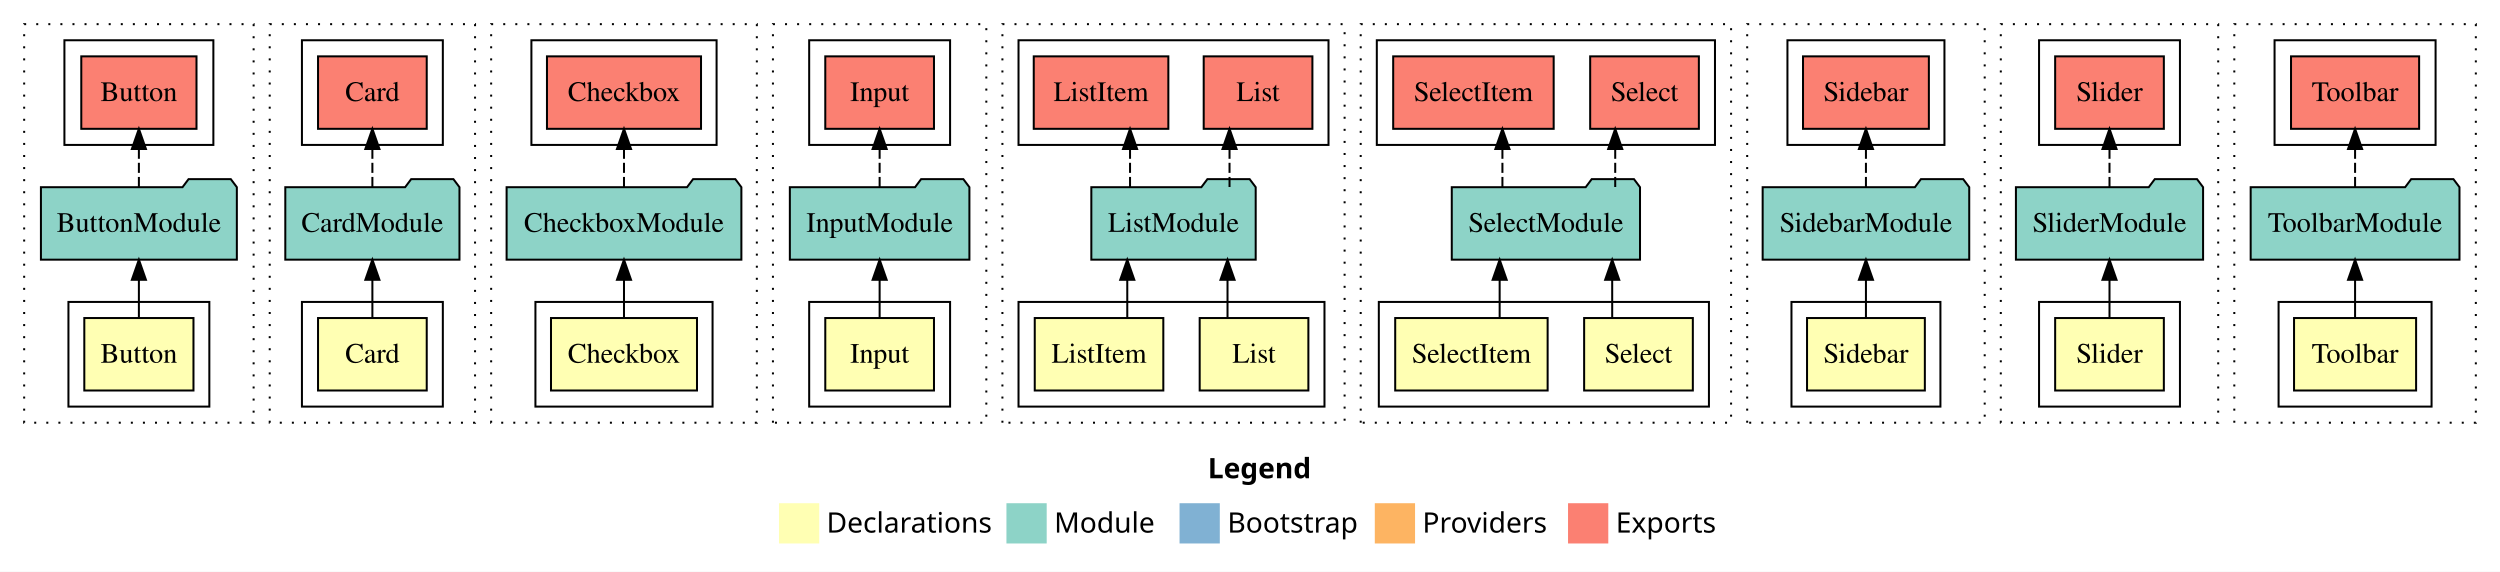
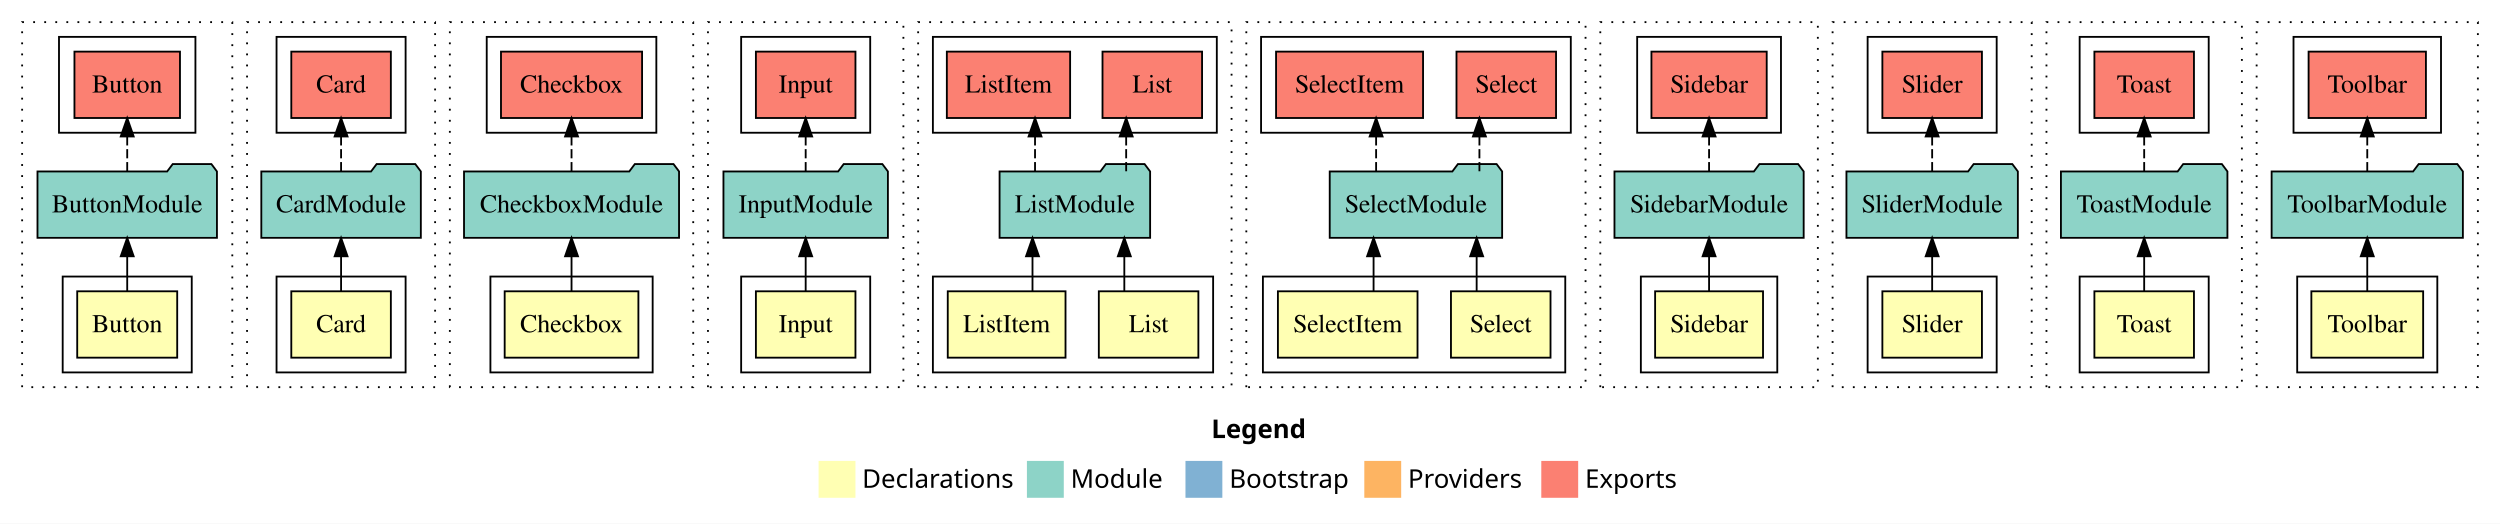
- <svg xmlns="http://www.w3.org/2000/svg" width="1242pt" height="284pt" viewBox="0.00 0.00 1242.00 284.00">
+ <svg xmlns="http://www.w3.org/2000/svg" width="1356pt" height="284pt" viewBox="0.00 0.00 1356.00 284.00">
  <g id="graph0" class="graph" transform="scale(1 1) rotate(0) translate(4 280)">
-     <polygon fill="#ffffff" stroke="transparent" points="-4,4 -4,-280 1238,-280 1238,4 -4,4" />
-     <text text-anchor="start" x="596.009" y="-42.4" font-family="sans-serif" font-weight="bold" font-size="14.00" fill="#000000">Legend</text>
-     <polygon fill="#ffffb3" stroke="transparent" points="383,-10 383,-30 403,-30 403,-10 383,-10" />
-     <text text-anchor="start" x="406.629" y="-15.4" font-family="sans-serif" font-size="14.00" fill="#000000">  Declarations</text>
-     <polygon fill="#8dd3c7" stroke="transparent" points="496,-10 496,-30 516,-30 516,-10 496,-10" />
-     <text text-anchor="start" x="519.725" y="-15.4" font-family="sans-serif" font-size="14.00" fill="#000000">  Module</text>
-     <polygon fill="#80b1d3" stroke="transparent" points="582,-10 582,-30 602,-30 602,-10 582,-10" />
-     <text text-anchor="start" x="605.781" y="-15.4" font-family="sans-serif" font-size="14.00" fill="#000000">  Bootstrap</text>
-     <polygon fill="#fdb462" stroke="transparent" points="679,-10 679,-30 699,-30 699,-10 679,-10" />
-     <text text-anchor="start" x="702.673" y="-15.4" font-family="sans-serif" font-size="14.00" fill="#000000">  Providers</text>
-     <polygon fill="#fb8072" stroke="transparent" points="775,-10 775,-30 795,-30 795,-10 775,-10" />
-     <text text-anchor="start" x="798.726" y="-15.4" font-family="sans-serif" font-size="14.00" fill="#000000">  Exports</text>
+     <polygon fill="#ffffff" stroke="transparent" points="-4,4 -4,-280 1352,-280 1352,4 -4,4" />
+     <text text-anchor="start" x="653.009" y="-42.4" font-family="sans-serif" font-weight="bold" font-size="14.00" fill="#000000">Legend</text>
+     <polygon fill="#ffffb3" stroke="transparent" points="440,-10 440,-30 460,-30 460,-10 440,-10" />
+     <text text-anchor="start" x="463.629" y="-15.4" font-family="sans-serif" font-size="14.00" fill="#000000">  Declarations</text>
+     <polygon fill="#8dd3c7" stroke="transparent" points="553,-10 553,-30 573,-30 573,-10 553,-10" />
+     <text text-anchor="start" x="576.725" y="-15.4" font-family="sans-serif" font-size="14.00" fill="#000000">  Module</text>
+     <polygon fill="#80b1d3" stroke="transparent" points="639,-10 639,-30 659,-30 659,-10 639,-10" />
+     <text text-anchor="start" x="662.781" y="-15.4" font-family="sans-serif" font-size="14.00" fill="#000000">  Bootstrap</text>
+     <polygon fill="#fdb462" stroke="transparent" points="736,-10 736,-30 756,-30 756,-10 736,-10" />
+     <text text-anchor="start" x="759.673" y="-15.4" font-family="sans-serif" font-size="14.00" fill="#000000">  Providers</text>
+     <polygon fill="#fb8072" stroke="transparent" points="832,-10 832,-30 852,-30 852,-10 832,-10" />
+     <text text-anchor="start" x="855.726" y="-15.4" font-family="sans-serif" font-size="14.00" fill="#000000">  Exports</text>
    <g id="clust1" class="cluster">
      <polygon fill="none" stroke="#000000" stroke-dasharray="1,5" points="8,-70 8,-268 122,-268 122,-70 8,-70" />
    </g>
    <g id="clust2" class="cluster">
      <polygon fill="none" stroke="#000000" points="30,-78 30,-130 100,-130 100,-78 30,-78" />
    </g>
    <g id="clust5" class="cluster">
      <polygon fill="none" stroke="#000000" points="28,-208 28,-260 102,-260 102,-208 28,-208" />
    </g>
    <g id="clust8" class="cluster">
      <polygon fill="none" stroke="#000000" stroke-dasharray="1,5" points="130,-70 130,-268 232,-268 232,-70 130,-70" />
    </g>
    <g id="clust9" class="cluster">
      <polygon fill="none" stroke="#000000" points="146,-78 146,-130 216,-130 216,-78 146,-78" />
    </g>
    <g id="clust12" class="cluster">
      <polygon fill="none" stroke="#000000" points="146,-208 146,-260 216,-260 216,-208 146,-208" />
    </g>
    <g id="clust15" class="cluster">
      <polygon fill="none" stroke="#000000" stroke-dasharray="1,5" points="240,-70 240,-268 372,-268 372,-70 240,-70" />
    </g>
    <g id="clust16" class="cluster">
      <polygon fill="none" stroke="#000000" points="262,-78 262,-130 350,-130 350,-78 262,-78" />
    </g>
    <g id="clust19" class="cluster">
      <polygon fill="none" stroke="#000000" points="260,-208 260,-260 352,-260 352,-208 260,-208" />
    </g>
    <g id="clust22" class="cluster">
      <polygon fill="none" stroke="#000000" stroke-dasharray="1,5" points="380,-70 380,-268 486,-268 486,-70 380,-70" />
    </g>
    <g id="clust23" class="cluster">
      <polygon fill="none" stroke="#000000" points="398,-78 398,-130 468,-130 468,-78 398,-78" />
    </g>
    <g id="clust26" class="cluster">
      <polygon fill="none" stroke="#000000" points="398,-208 398,-260 468,-260 468,-208 398,-208" />
    </g>
    <g id="clust29" class="cluster">
      <polygon fill="none" stroke="#000000" stroke-dasharray="1,5" points="494,-70 494,-268 664,-268 664,-70 494,-70" />
    </g>
    <g id="clust30" class="cluster">
      <polygon fill="none" stroke="#000000" points="502,-78 502,-130 654,-130 654,-78 502,-78" />
    </g>
    <g id="clust34" class="cluster">
      <polygon fill="none" stroke="#000000" points="502,-208 502,-260 656,-260 656,-208 502,-208" />
    </g>
    <g id="clust37" class="cluster">
      <polygon fill="none" stroke="#000000" stroke-dasharray="1,5" points="672,-70 672,-268 856,-268 856,-70 672,-70" />
    </g>
    <g id="clust38" class="cluster">
      <polygon fill="none" stroke="#000000" points="681,-78 681,-130 845,-130 845,-78 681,-78" />
    </g>
    <g id="clust42" class="cluster">
      <polygon fill="none" stroke="#000000" points="680,-208 680,-260 848,-260 848,-208 680,-208" />
    </g>
    <g id="clust45" class="cluster">
      <polygon fill="none" stroke="#000000" stroke-dasharray="1,5" points="864,-70 864,-268 982,-268 982,-70 864,-70" />
    </g>
    <g id="clust46" class="cluster">
      <polygon fill="none" stroke="#000000" points="886,-78 886,-130 960,-130 960,-78 886,-78" />
    </g>
    <g id="clust49" class="cluster">
      <polygon fill="none" stroke="#000000" points="884,-208 884,-260 962,-260 962,-208 884,-208" />
    </g>
    <g id="clust52" class="cluster">
      <polygon fill="none" stroke="#000000" stroke-dasharray="1,5" points="990,-70 990,-268 1098,-268 1098,-70 990,-70" />
    </g>
    <g id="clust53" class="cluster">
      <polygon fill="none" stroke="#000000" points="1009,-78 1009,-130 1079,-130 1079,-78 1009,-78" />
    </g>
    <g id="clust56" class="cluster">
      <polygon fill="none" stroke="#000000" points="1009,-208 1009,-260 1079,-260 1079,-208 1009,-208" />
    </g>
    <g id="clust59" class="cluster">
-       <polygon fill="none" stroke="#000000" stroke-dasharray="1,5" points="1106,-70 1106,-268 1226,-268 1226,-70 1106,-70" />
+       <polygon fill="none" stroke="#000000" stroke-dasharray="1,5" points="1106,-70 1106,-268 1212,-268 1212,-70 1106,-70" />
    </g>
    <g id="clust60" class="cluster">
-       <polygon fill="none" stroke="#000000" points="1128,-78 1128,-130 1204,-130 1204,-78 1128,-78" />
+       <polygon fill="none" stroke="#000000" points="1124,-78 1124,-130 1194,-130 1194,-78 1124,-78" />
    </g>
    <g id="clust63" class="cluster">
-       <polygon fill="none" stroke="#000000" points="1126,-208 1126,-260 1206,-260 1206,-208 1126,-208" />
+       <polygon fill="none" stroke="#000000" points="1124,-208 1124,-260 1194,-260 1194,-208 1124,-208" />
+     </g>
+     <g id="clust66" class="cluster">
+       <polygon fill="none" stroke="#000000" stroke-dasharray="1,5" points="1220,-70 1220,-268 1340,-268 1340,-70 1220,-70" />
+     </g>
+     <g id="clust67" class="cluster">
+       <polygon fill="none" stroke="#000000" points="1242,-78 1242,-130 1318,-130 1318,-78 1242,-78" />
+     </g>
+     <g id="clust70" class="cluster">
+       <polygon fill="none" stroke="#000000" points="1240,-208 1240,-260 1320,-260 1320,-208 1240,-208" />
    </g>
    <g id="node1" class="node">
      <polygon fill="#ffffb3" stroke="#000000" points="92.118,-122 37.882,-122 37.882,-86 92.118,-86 92.118,-122" />
      <text text-anchor="middle" x="65" y="-99.8" font-family="Times,serif" font-size="14.00" fill="#000000">Button</text>
    </g>
    <g id="node2" class="node">
      <polygon fill="#8dd3c7" stroke="#000000" points="113.668,-187 110.668,-191 89.668,-191 86.668,-187 16.332,-187 16.332,-151 113.668,-151 113.668,-187" />
      <text text-anchor="middle" x="65" y="-164.8" font-family="Times,serif" font-size="14.00" fill="#000000">ButtonModule</text>
    </g>
    <g id="edge1" class="edge">
      <path fill="none" stroke="#000000" d="M65,-122.106C65,-122.106 65,-140.991 65,-140.991" />
      <polygon fill="#000000" stroke="#000000" points="61.5,-140.991 65,-150.991 68.5,-140.991 61.5,-140.991" />
    </g>
    <g id="node3" class="node">
      <polygon fill="#fb8072" stroke="#000000" points="93.619,-252 36.381,-252 36.381,-216 93.619,-216 93.619,-252" />
      <text text-anchor="middle" x="65" y="-229.8" font-family="Times,serif" font-size="14.00" fill="#000000">Button </text>
    </g>
    <g id="edge2" class="edge">
      <path fill="none" stroke="#000000" stroke-dasharray="5,2" d="M65,-187.106C65,-187.106 65,-205.991 65,-205.991" />
      <polygon fill="#000000" stroke="#000000" points="61.5,-205.991 65,-215.991 68.5,-205.991 61.5,-205.991" />
    </g>
    <g id="node4" class="node">
      <polygon fill="#ffffb3" stroke="#000000" points="208,-122 154,-122 154,-86 208,-86 208,-122" />
      <text text-anchor="middle" x="181" y="-99.8" font-family="Times,serif" font-size="14.00" fill="#000000">Card</text>
    </g>
    <g id="node5" class="node">
      <polygon fill="#8dd3c7" stroke="#000000" points="224.262,-187 221.262,-191 200.262,-191 197.262,-187 137.738,-187 137.738,-151 224.262,-151 224.262,-187" />
      <text text-anchor="middle" x="181" y="-164.8" font-family="Times,serif" font-size="14.00" fill="#000000">CardModule</text>
    </g>
    <g id="edge3" class="edge">
      <path fill="none" stroke="#000000" d="M181,-122.106C181,-122.106 181,-140.991 181,-140.991" />
      <polygon fill="#000000" stroke="#000000" points="177.5,-140.991 181,-150.991 184.5,-140.991 177.5,-140.991" />
    </g>
    <g id="node6" class="node">
      <polygon fill="#fb8072" stroke="#000000" points="208,-252 154,-252 154,-216 208,-216 208,-252" />
      <text text-anchor="middle" x="181" y="-229.8" font-family="Times,serif" font-size="14.00" fill="#000000">Card </text>
    </g>
    <g id="edge4" class="edge">
      <path fill="none" stroke="#000000" stroke-dasharray="5,2" d="M181,-187.106C181,-187.106 181,-205.991 181,-205.991" />
      <polygon fill="#000000" stroke="#000000" points="177.5,-205.991 181,-215.991 184.5,-205.991 177.5,-205.991" />
    </g>
    <g id="node7" class="node">
      <polygon fill="#ffffb3" stroke="#000000" points="342.266,-122 269.734,-122 269.734,-86 342.266,-86 342.266,-122" />
      <text text-anchor="middle" x="306" y="-99.8" font-family="Times,serif" font-size="14.00" fill="#000000">Checkbox</text>
    </g>
    <g id="node8" class="node">
      <polygon fill="#8dd3c7" stroke="#000000" points="364.316,-187 361.316,-191 340.316,-191 337.316,-187 247.684,-187 247.684,-151 364.316,-151 364.316,-187" />
      <text text-anchor="middle" x="306" y="-164.8" font-family="Times,serif" font-size="14.00" fill="#000000">CheckboxModule</text>
    </g>
    <g id="edge5" class="edge">
      <path fill="none" stroke="#000000" d="M306,-122.106C306,-122.106 306,-140.991 306,-140.991" />
      <polygon fill="#000000" stroke="#000000" points="302.5,-140.991 306,-150.991 309.5,-140.991 302.5,-140.991" />
    </g>
    <g id="node9" class="node">
      <polygon fill="#fb8072" stroke="#000000" points="344.266,-252 267.734,-252 267.734,-216 344.266,-216 344.266,-252" />
      <text text-anchor="middle" x="306" y="-229.8" font-family="Times,serif" font-size="14.00" fill="#000000">Checkbox </text>
    </g>
    <g id="edge6" class="edge">
      <path fill="none" stroke="#000000" stroke-dasharray="5,2" d="M306,-187.106C306,-187.106 306,-205.991 306,-205.991" />
      <polygon fill="#000000" stroke="#000000" points="302.5,-205.991 306,-215.991 309.5,-205.991 302.5,-205.991" />
    </g>
    <g id="node10" class="node">
      <polygon fill="#ffffb3" stroke="#000000" points="460,-122 406,-122 406,-86 460,-86 460,-122" />
      <text text-anchor="middle" x="433" y="-99.8" font-family="Times,serif" font-size="14.00" fill="#000000">Input</text>
    </g>
    <g id="node11" class="node">
      <polygon fill="#8dd3c7" stroke="#000000" points="477.601,-187 474.601,-191 453.601,-191 450.601,-187 388.399,-187 388.399,-151 477.601,-151 477.601,-187" />
      <text text-anchor="middle" x="433" y="-164.8" font-family="Times,serif" font-size="14.00" fill="#000000">InputModule</text>
    </g>
    <g id="edge7" class="edge">
      <path fill="none" stroke="#000000" d="M433,-122.106C433,-122.106 433,-140.991 433,-140.991" />
      <polygon fill="#000000" stroke="#000000" points="429.5,-140.991 433,-150.991 436.5,-140.991 429.5,-140.991" />
    </g>
    <g id="node12" class="node">
      <polygon fill="#fb8072" stroke="#000000" points="460,-252 406,-252 406,-216 460,-216 460,-252" />
      <text text-anchor="middle" x="433" y="-229.8" font-family="Times,serif" font-size="14.00" fill="#000000">Input </text>
    </g>
    <g id="edge8" class="edge">
      <path fill="none" stroke="#000000" stroke-dasharray="5,2" d="M433,-187.106C433,-187.106 433,-205.991 433,-205.991" />
      <polygon fill="#000000" stroke="#000000" points="429.5,-205.991 433,-215.991 436.5,-205.991 429.5,-205.991" />
    </g>
    <g id="node13" class="node">
      <polygon fill="#ffffb3" stroke="#000000" points="646,-122 592,-122 592,-86 646,-86 646,-122" />
      <text text-anchor="middle" x="619" y="-99.8" font-family="Times,serif" font-size="14.00" fill="#000000">List</text>
    </g>
    <g id="node15" class="node">
      <polygon fill="#8dd3c7" stroke="#000000" points="619.829,-187 616.829,-191 595.829,-191 592.829,-187 538.171,-187 538.171,-151 619.829,-151 619.829,-187" />
      <text text-anchor="middle" x="579" y="-164.8" font-family="Times,serif" font-size="14.00" fill="#000000">ListModule</text>
    </g>
    <g id="edge9" class="edge">
      <path fill="none" stroke="#000000" d="M605.832,-122.106C605.832,-122.106 605.832,-140.991 605.832,-140.991" />
      <polygon fill="#000000" stroke="#000000" points="602.332,-140.991 605.832,-150.991 609.332,-140.991 602.332,-140.991" />
    </g>
    <g id="node14" class="node">
      <polygon fill="#ffffb3" stroke="#000000" points="573.936,-122 510.064,-122 510.064,-86 573.936,-86 573.936,-122" />
      <text text-anchor="middle" x="542" y="-99.8" font-family="Times,serif" font-size="14.00" fill="#000000">ListItem</text>
    </g>
    <g id="edge10" class="edge">
      <path fill="none" stroke="#000000" d="M556.027,-122.106C556.027,-122.106 556.027,-140.991 556.027,-140.991" />
      <polygon fill="#000000" stroke="#000000" points="552.527,-140.991 556.027,-150.991 559.527,-140.991 552.527,-140.991" />
    </g>
    <g id="node16" class="node">
      <polygon fill="#fb8072" stroke="#000000" points="648,-252 594,-252 594,-216 648,-216 648,-252" />
      <text text-anchor="middle" x="621" y="-229.8" font-family="Times,serif" font-size="14.00" fill="#000000">List </text>
    </g>
    <g id="edge11" class="edge">
      <path fill="none" stroke="#000000" stroke-dasharray="5,2" d="M606.832,-187.106C606.832,-187.106 606.832,-205.991 606.832,-205.991" />
      <polygon fill="#000000" stroke="#000000" points="603.332,-205.991 606.832,-215.991 610.332,-205.991 603.332,-205.991" />
    </g>
    <g id="node17" class="node">
      <polygon fill="#fb8072" stroke="#000000" points="576.435,-252 509.565,-252 509.565,-216 576.435,-216 576.435,-252" />
      <text text-anchor="middle" x="543" y="-229.8" font-family="Times,serif" font-size="14.00" fill="#000000">ListItem </text>
    </g>
    <g id="edge12" class="edge">
      <path fill="none" stroke="#000000" stroke-dasharray="5,2" d="M557.402,-187.106C557.402,-187.106 557.402,-205.991 557.402,-205.991" />
      <polygon fill="#000000" stroke="#000000" points="553.902,-205.991 557.402,-215.991 560.902,-205.991 553.902,-205.991" />
    </g>
    <g id="node18" class="node">
      <polygon fill="#ffffb3" stroke="#000000" points="837,-122 783,-122 783,-86 837,-86 837,-122" />
      <text text-anchor="middle" x="810" y="-99.8" font-family="Times,serif" font-size="14.00" fill="#000000">Select</text>
    </g>
    <g id="node20" class="node">
      <polygon fill="#8dd3c7" stroke="#000000" points="810.758,-187 807.758,-191 786.758,-191 783.758,-187 717.242,-187 717.242,-151 810.758,-151 810.758,-187" />
      <text text-anchor="middle" x="764" y="-164.8" font-family="Times,serif" font-size="14.00" fill="#000000">SelectModule</text>
    </g>
    <g id="edge13" class="edge">
      <path fill="none" stroke="#000000" d="M796.939,-122.106C796.939,-122.106 796.939,-140.991 796.939,-140.991" />
      <polygon fill="#000000" stroke="#000000" points="793.439,-140.991 796.939,-150.991 800.439,-140.991 793.439,-140.991" />
    </g>
    <g id="node19" class="node">
      <polygon fill="#ffffb3" stroke="#000000" points="764.864,-122 689.136,-122 689.136,-86 764.864,-86 764.864,-122" />
      <text text-anchor="middle" x="727" y="-99.8" font-family="Times,serif" font-size="14.00" fill="#000000">SelectItem</text>
    </g>
    <g id="edge14" class="edge">
      <path fill="none" stroke="#000000" d="M741.027,-122.106C741.027,-122.106 741.027,-140.991 741.027,-140.991" />
      <polygon fill="#000000" stroke="#000000" points="737.527,-140.991 741.027,-150.991 744.527,-140.991 737.527,-140.991" />
    </g>
    <g id="node21" class="node">
      <polygon fill="#fb8072" stroke="#000000" points="840,-252 786,-252 786,-216 840,-216 840,-252" />
      <text text-anchor="middle" x="813" y="-229.8" font-family="Times,serif" font-size="14.00" fill="#000000">Select </text>
    </g>
    <g id="edge15" class="edge">
      <path fill="none" stroke="#000000" stroke-dasharray="5,2" d="M798.439,-187.106C798.439,-187.106 798.439,-205.991 798.439,-205.991" />
      <polygon fill="#000000" stroke="#000000" points="794.939,-205.991 798.439,-215.991 801.939,-205.991 794.939,-205.991" />
    </g>
    <g id="node22" class="node">
      <polygon fill="#fb8072" stroke="#000000" points="767.865,-252 688.135,-252 688.135,-216 767.865,-216 767.865,-252" />
      <text text-anchor="middle" x="728" y="-229.8" font-family="Times,serif" font-size="14.00" fill="#000000">SelectItem </text>
    </g>
    <g id="edge16" class="edge">
      <path fill="none" stroke="#000000" stroke-dasharray="5,2" d="M742.402,-187.106C742.402,-187.106 742.402,-205.991 742.402,-205.991" />
      <polygon fill="#000000" stroke="#000000" points="738.902,-205.991 742.402,-215.991 745.902,-205.991 738.902,-205.991" />
    </g>
    <g id="node23" class="node">
      <polygon fill="#ffffb3" stroke="#000000" points="952.264,-122 893.736,-122 893.736,-86 952.264,-86 952.264,-122" />
      <text text-anchor="middle" x="923" y="-99.8" font-family="Times,serif" font-size="14.00" fill="#000000">Sidebar</text>
    </g>
    <g id="node24" class="node">
      <polygon fill="#8dd3c7" stroke="#000000" points="974.313,-187 971.313,-191 950.313,-191 947.313,-187 871.687,-187 871.687,-151 974.313,-151 974.313,-187" />
      <text text-anchor="middle" x="923" y="-164.8" font-family="Times,serif" font-size="14.00" fill="#000000">SidebarModule</text>
    </g>
    <g id="edge17" class="edge">
      <path fill="none" stroke="#000000" d="M923,-122.106C923,-122.106 923,-140.991 923,-140.991" />
      <polygon fill="#000000" stroke="#000000" points="919.5,-140.991 923,-150.991 926.5,-140.991 919.5,-140.991" />
    </g>
    <g id="node25" class="node">
      <polygon fill="#fb8072" stroke="#000000" points="954.264,-252 891.736,-252 891.736,-216 954.264,-216 954.264,-252" />
      <text text-anchor="middle" x="923" y="-229.8" font-family="Times,serif" font-size="14.00" fill="#000000">Sidebar </text>
    </g>
    <g id="edge18" class="edge">
      <path fill="none" stroke="#000000" stroke-dasharray="5,2" d="M923,-187.106C923,-187.106 923,-205.991 923,-205.991" />
      <polygon fill="#000000" stroke="#000000" points="919.5,-205.991 923,-215.991 926.5,-205.991 919.5,-205.991" />
    </g>
    <g id="node26" class="node">
      <polygon fill="#ffffb3" stroke="#000000" points="1071,-122 1017,-122 1017,-86 1071,-86 1071,-122" />
      <text text-anchor="middle" x="1044" y="-99.8" font-family="Times,serif" font-size="14.00" fill="#000000">Slider</text>
    </g>
    <g id="node27" class="node">
      <polygon fill="#8dd3c7" stroke="#000000" points="1090.489,-187 1087.489,-191 1066.489,-191 1063.489,-187 997.511,-187 997.511,-151 1090.489,-151 1090.489,-187" />
      <text text-anchor="middle" x="1044" y="-164.8" font-family="Times,serif" font-size="14.00" fill="#000000">SliderModule</text>
    </g>
    <g id="edge19" class="edge">
      <path fill="none" stroke="#000000" d="M1044,-122.106C1044,-122.106 1044,-140.991 1044,-140.991" />
      <polygon fill="#000000" stroke="#000000" points="1040.5,-140.991 1044,-150.991 1047.5,-140.991 1040.5,-140.991" />
    </g>
    <g id="node28" class="node">
      <polygon fill="#fb8072" stroke="#000000" points="1071,-252 1017,-252 1017,-216 1071,-216 1071,-252" />
      <text text-anchor="middle" x="1044" y="-229.8" font-family="Times,serif" font-size="14.00" fill="#000000">Slider </text>
    </g>
    <g id="edge20" class="edge">
      <path fill="none" stroke="#000000" stroke-dasharray="5,2" d="M1044,-187.106C1044,-187.106 1044,-205.991 1044,-205.991" />
      <polygon fill="#000000" stroke="#000000" points="1040.5,-205.991 1044,-215.991 1047.5,-205.991 1040.5,-205.991" />
    </g>
    <g id="node29" class="node">
-       <polygon fill="#ffffb3" stroke="#000000" points="1196.319,-122 1135.681,-122 1135.681,-86 1196.319,-86 1196.319,-122" />
-       <text text-anchor="middle" x="1166" y="-99.8" font-family="Times,serif" font-size="14.00" fill="#000000">Toolbar</text>
+       <polygon fill="#ffffb3" stroke="#000000" points="1186,-122 1132,-122 1132,-86 1186,-86 1186,-122" />
+       <text text-anchor="middle" x="1159" y="-99.8" font-family="Times,serif" font-size="14.00" fill="#000000">Toast</text>
    </g>
    <g id="node30" class="node">
-       <polygon fill="#8dd3c7" stroke="#000000" points="1217.868,-187 1214.868,-191 1193.868,-191 1190.868,-187 1114.132,-187 1114.132,-151 1217.868,-151 1217.868,-187" />
-       <text text-anchor="middle" x="1166" y="-164.8" font-family="Times,serif" font-size="14.00" fill="#000000">ToolbarModule</text>
+       <polygon fill="#8dd3c7" stroke="#000000" points="1204.153,-187 1201.153,-191 1180.153,-191 1177.153,-187 1113.847,-187 1113.847,-151 1204.153,-151 1204.153,-187" />
+       <text text-anchor="middle" x="1159" y="-164.8" font-family="Times,serif" font-size="14.00" fill="#000000">ToastModule</text>
    </g>
    <g id="edge21" class="edge">
-       <path fill="none" stroke="#000000" d="M1166,-122.106C1166,-122.106 1166,-140.991 1166,-140.991" />
-       <polygon fill="#000000" stroke="#000000" points="1162.5,-140.991 1166,-150.991 1169.5,-140.991 1162.5,-140.991" />
+       <path fill="none" stroke="#000000" d="M1159,-122.106C1159,-122.106 1159,-140.991 1159,-140.991" />
+       <polygon fill="#000000" stroke="#000000" points="1155.5,-140.991 1159,-150.991 1162.5,-140.991 1155.5,-140.991" />
    </g>
    <g id="node31" class="node">
-       <polygon fill="#fb8072" stroke="#000000" points="1197.819,-252 1134.181,-252 1134.181,-216 1197.819,-216 1197.819,-252" />
-       <text text-anchor="middle" x="1166" y="-229.8" font-family="Times,serif" font-size="14.00" fill="#000000">Toolbar </text>
+       <polygon fill="#fb8072" stroke="#000000" points="1186,-252 1132,-252 1132,-216 1186,-216 1186,-252" />
+       <text text-anchor="middle" x="1159" y="-229.8" font-family="Times,serif" font-size="14.00" fill="#000000">Toast </text>
    </g>
    <g id="edge22" class="edge">
-       <path fill="none" stroke="#000000" stroke-dasharray="5,2" d="M1166,-187.106C1166,-187.106 1166,-205.991 1166,-205.991" />
-       <polygon fill="#000000" stroke="#000000" points="1162.5,-205.991 1166,-215.991 1169.5,-205.991 1162.5,-205.991" />
+       <path fill="none" stroke="#000000" stroke-dasharray="5,2" d="M1159,-187.106C1159,-187.106 1159,-205.991 1159,-205.991" />
+       <polygon fill="#000000" stroke="#000000" points="1155.5,-205.991 1159,-215.991 1162.5,-205.991 1155.5,-205.991" />
+     </g>
+     <g id="node32" class="node">
+       <polygon fill="#ffffb3" stroke="#000000" points="1310.319,-122 1249.681,-122 1249.681,-86 1310.319,-86 1310.319,-122" />
+       <text text-anchor="middle" x="1280" y="-99.8" font-family="Times,serif" font-size="14.00" fill="#000000">Toolbar</text>
+     </g>
+     <g id="node33" class="node">
+       <polygon fill="#8dd3c7" stroke="#000000" points="1331.868,-187 1328.868,-191 1307.868,-191 1304.868,-187 1228.132,-187 1228.132,-151 1331.868,-151 1331.868,-187" />
+       <text text-anchor="middle" x="1280" y="-164.8" font-family="Times,serif" font-size="14.00" fill="#000000">ToolbarModule</text>
+     </g>
+     <g id="edge23" class="edge">
+       <path fill="none" stroke="#000000" d="M1280,-122.106C1280,-122.106 1280,-140.991 1280,-140.991" />
+       <polygon fill="#000000" stroke="#000000" points="1276.5,-140.991 1280,-150.991 1283.5,-140.991 1276.5,-140.991" />
+     </g>
+     <g id="node34" class="node">
+       <polygon fill="#fb8072" stroke="#000000" points="1311.819,-252 1248.181,-252 1248.181,-216 1311.819,-216 1311.819,-252" />
+       <text text-anchor="middle" x="1280" y="-229.8" font-family="Times,serif" font-size="14.00" fill="#000000">Toolbar </text>
+     </g>
+     <g id="edge24" class="edge">
+       <path fill="none" stroke="#000000" stroke-dasharray="5,2" d="M1280,-187.106C1280,-187.106 1280,-205.991 1280,-205.991" />
+       <polygon fill="#000000" stroke="#000000" points="1276.5,-205.991 1280,-215.991 1283.5,-205.991 1276.5,-205.991" />
    </g>
  </g>
</svg>
